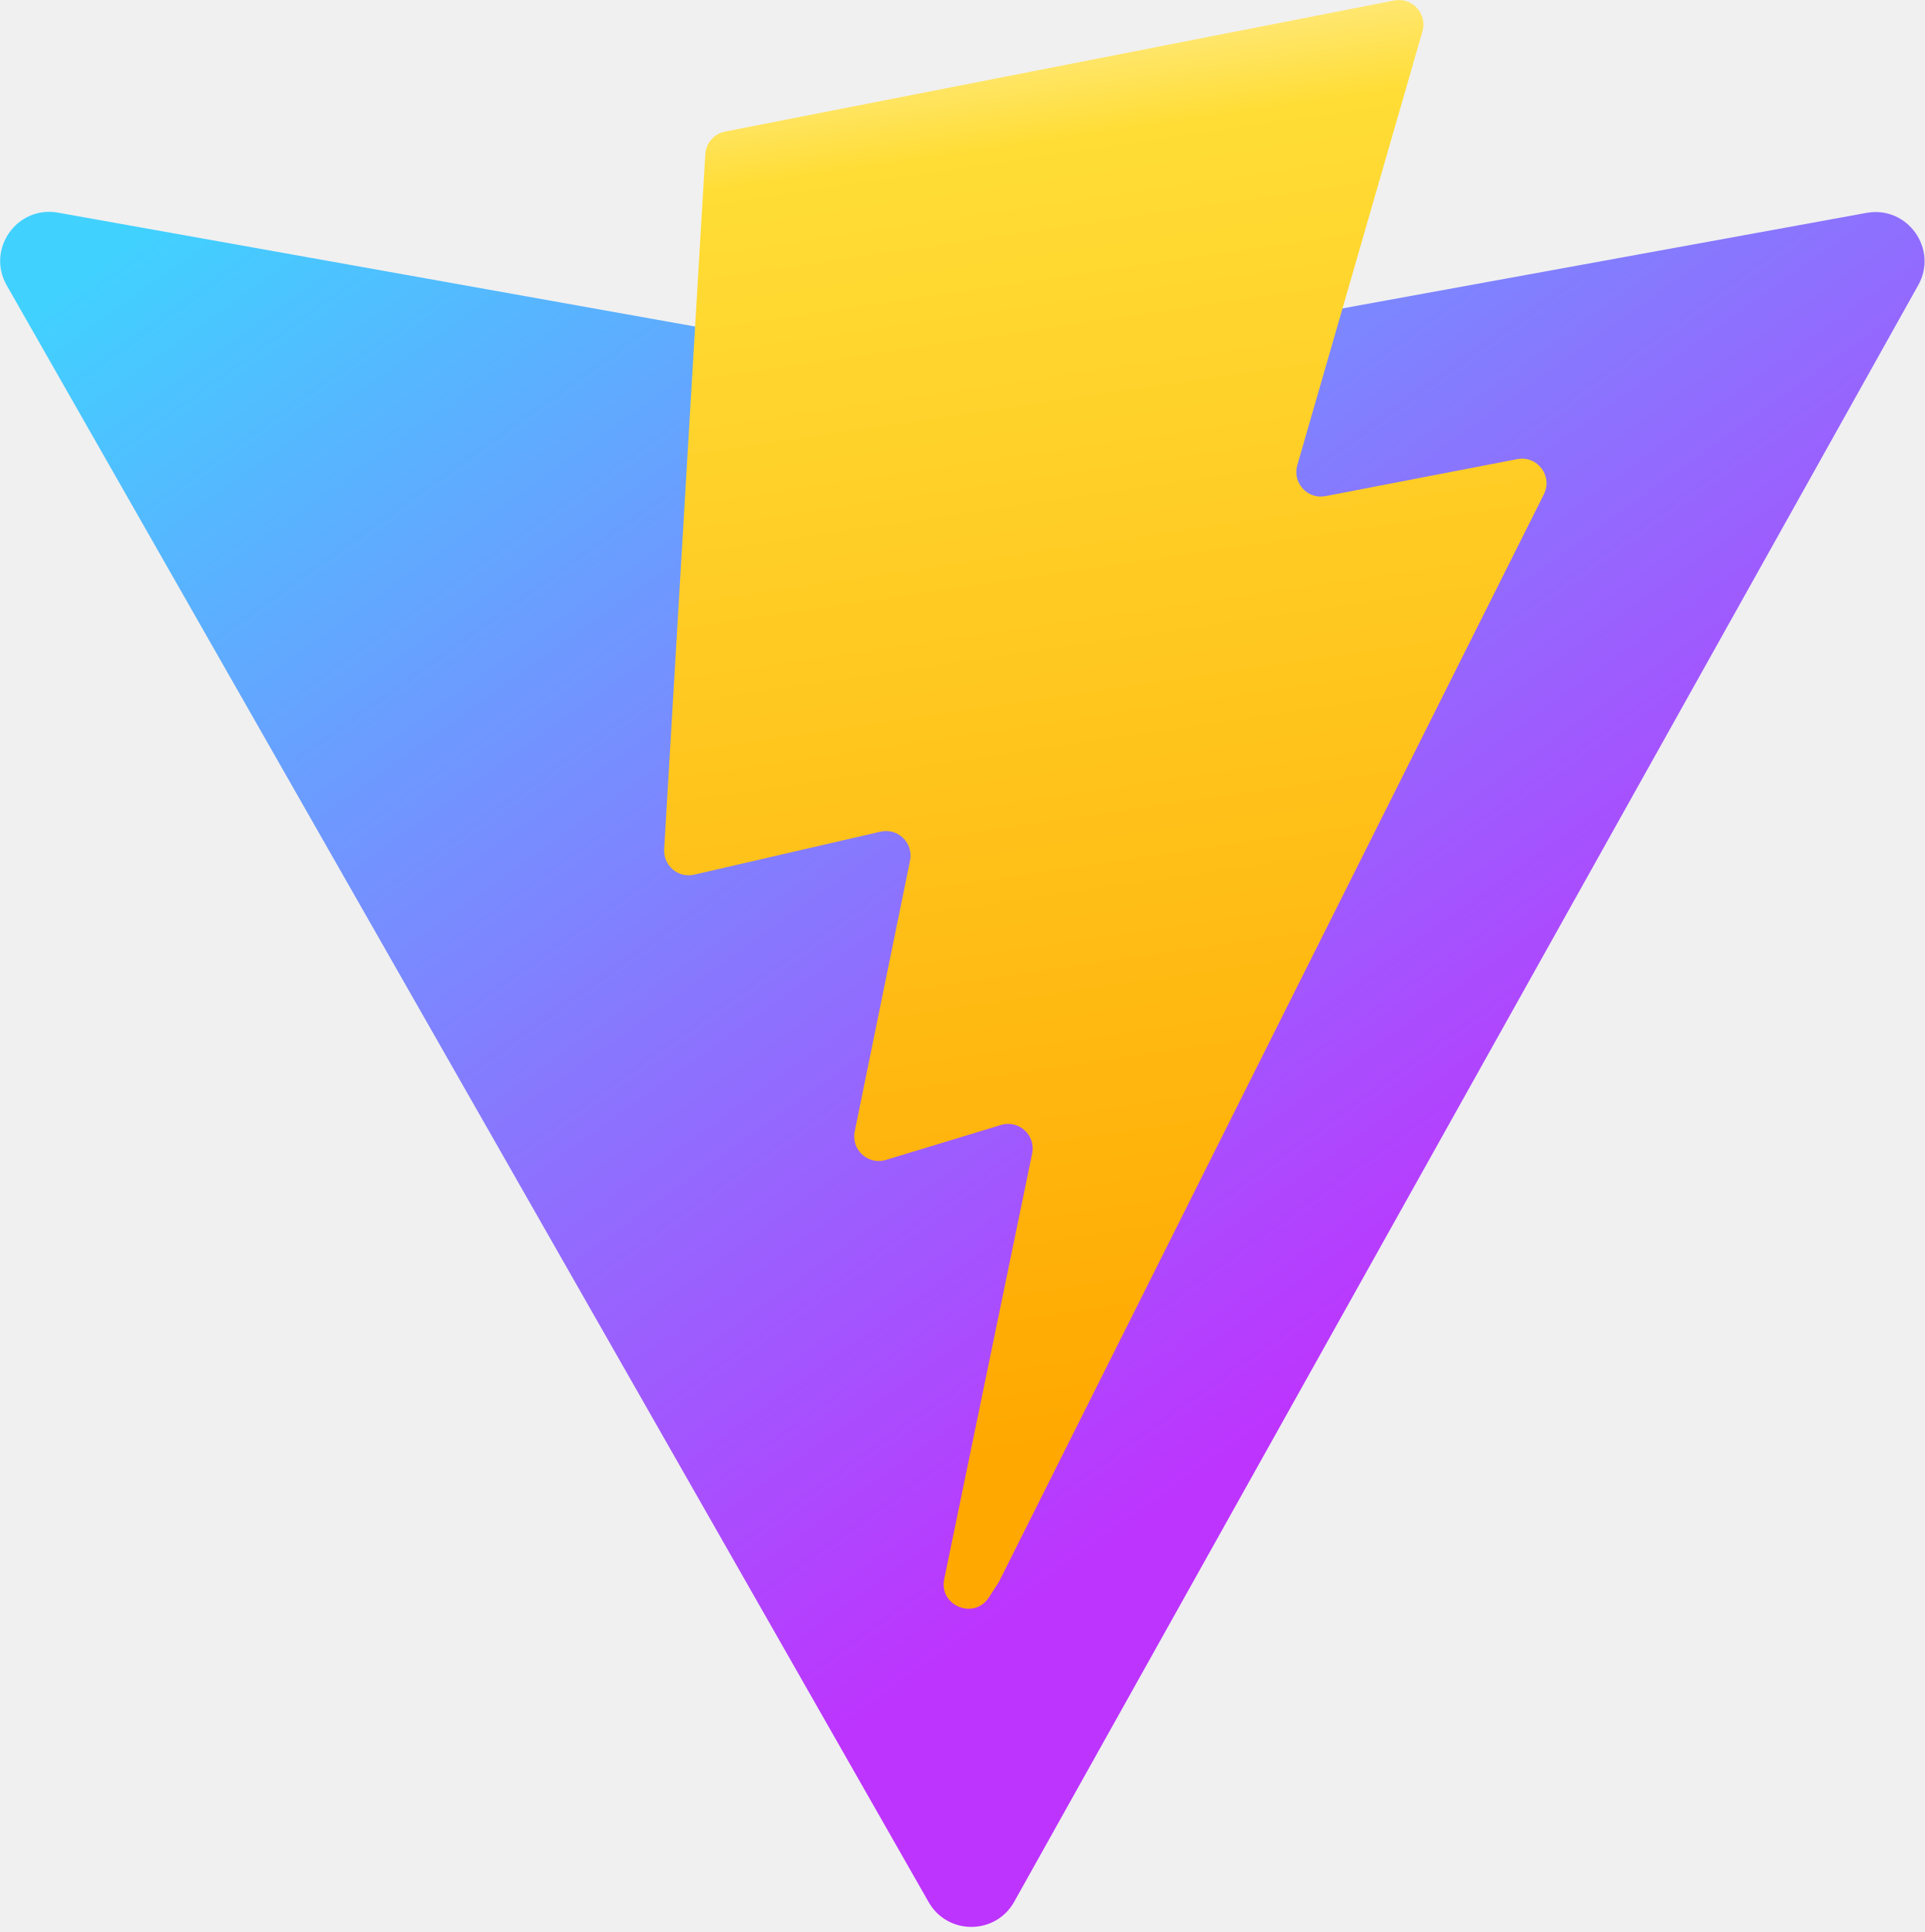
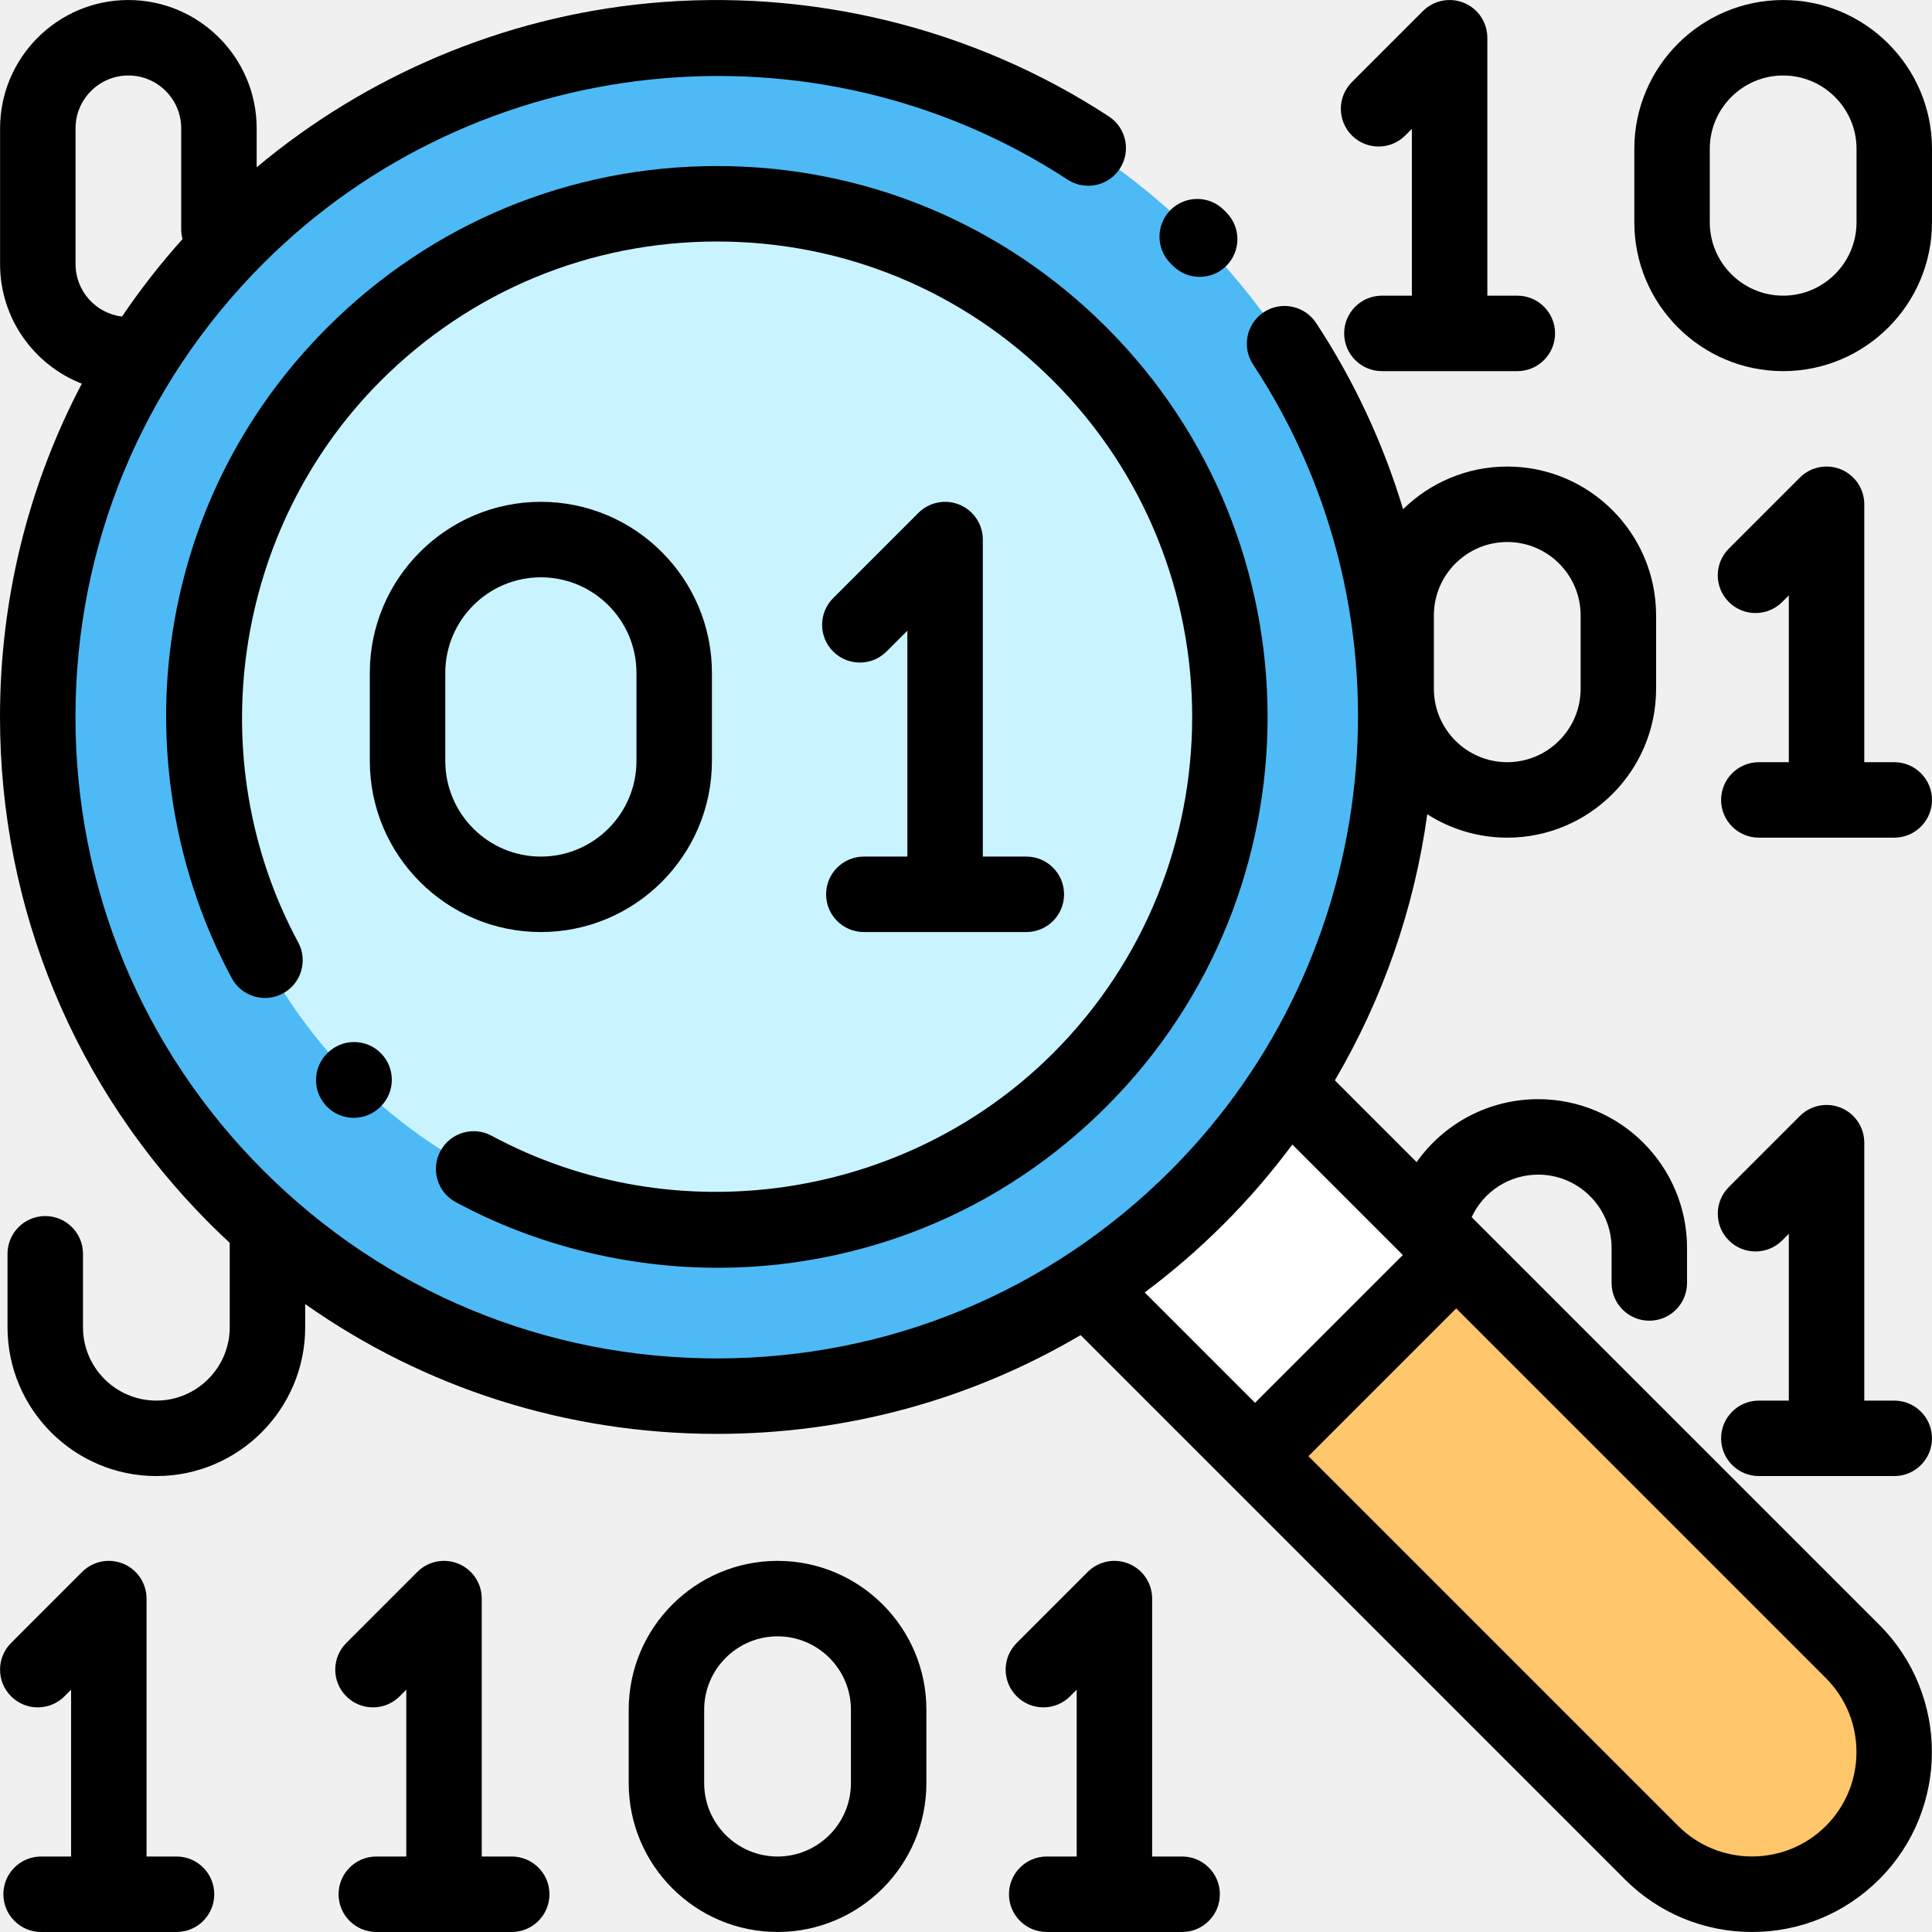
- <svg xmlns="http://www.w3.org/2000/svg" aria-hidden="true" role="img" class="iconify iconify--logos" width="31.88" height="32" preserveAspectRatio="xMidYMid meet" viewBox="0 0 256 257">
-   <defs>
-     <linearGradient id="IconifyId1813088fe1fbc01fb466" x1="-.828%" x2="57.636%" y1="7.652%" y2="78.411%">
-       <stop offset="0%" stop-color="#41D1FF" />
-       <stop offset="100%" stop-color="#BD34FE" />
-     </linearGradient>
-     <linearGradient id="IconifyId1813088fe1fbc01fb467" x1="43.376%" x2="50.316%" y1="2.242%" y2="89.03%">
-       <stop offset="0%" stop-color="#FFEA83" />
-       <stop offset="8.333%" stop-color="#FFDD35" />
-       <stop offset="100%" stop-color="#FFA800" />
-     </linearGradient>
-   </defs>
-   <path fill="url(#IconifyId1813088fe1fbc01fb466)" d="M255.153 37.938L134.897 252.976c-2.483 4.44-8.862 4.466-11.382.048L.875 37.958c-2.746-4.814 1.371-10.646 6.827-9.67l120.385 21.517a6.537 6.537 0 0 0 2.322-.004l117.867-21.483c5.438-.991 9.574 4.796 6.877 9.62Z" />
-   <path fill="url(#IconifyId1813088fe1fbc01fb467)" d="M185.432.063L96.44 17.501a3.268 3.268 0 0 0-2.634 3.014l-5.474 92.456a3.268 3.268 0 0 0 3.997 3.378l24.777-5.718c2.318-.535 4.413 1.507 3.936 3.838l-7.361 36.047c-.495 2.426 1.782 4.5 4.151 3.78l15.304-4.649c2.372-.72 4.652 1.36 4.15 3.788l-11.698 56.621c-.732 3.542 3.979 5.473 5.943 2.437l1.313-2.028l72.516-144.72c1.215-2.423-.88-5.186-3.54-4.672l-25.505 4.922c-2.396.462-4.435-1.77-3.759-4.114l16.646-57.705c.677-2.35-1.37-4.583-3.769-4.113Z" />
+ <svg xmlns="http://www.w3.org/2000/svg" version="1.1" id="Capa_1" x="0px" y="0px" viewBox="0 0 512.002 512.002" style="enable-background:new 0 0 512.002 512.002;" xml:space="preserve" width="512" height="512">
+   <path style="fill:#FFC66C;" d="M343.905,290.599l147.056,147.056c14.719,14.719,14.719,38.583,0,53.303l0,0  c-14.719,14.719-38.583,14.719-53.303,0L290.602,343.902L343.905,290.599z" />
+   <rect x="300.568" y="308.546" transform="matrix(0.7071 -0.7071 0.7071 0.7071 -140.1022 338.2533)" style="fill:#FFFFFF;" width="75.378" height="59.398" />
+   <path style="fill:#4DBAF6;" d="M369.995,189.999c0-99.412-80.585-179.997-179.997-179.997S10.001,90.586,10.001,189.999  s80.585,179.997,179.997,179.997S369.995,289.411,369.995,189.999z" />
+   <circle style="fill:#C9F3FF;" cx="189.997" cy="189.998" r="136.008" />
+   <path d="M120.773,318.581c21.208,11.428,45.297,17.394,69.456,17.394c6.679,0,13.364-0.456,19.993-1.379  c31.651-4.404,60.357-18.707,83.013-41.361c56.924-56.925,56.924-149.547,0-206.472c-27.575-27.576-64.238-42.761-103.235-42.761  c-38.995,0-75.663,15.188-103.236,42.761c-22.655,22.655-36.957,51.36-41.361,83.012c-4.26,30.61,1.428,62.377,16.014,89.447  c2.621,4.862,8.688,6.679,13.547,4.061c4.862-2.62,6.68-8.685,4.061-13.547c-26.173-48.573-17.174-109.774,21.884-148.83  c23.798-23.799,55.438-36.904,89.094-36.904c33.654,0,65.296,13.106,89.093,36.903c49.126,49.126,49.126,129.061,0,178.188  c-39.057,39.059-100.261,48.055-148.832,21.883c-4.861-2.618-10.926-0.802-13.547,4.061  C114.094,309.896,115.911,315.961,120.773,318.581z" />
+   <path d="M86.768,279.08l-0.088,0.088c-3.905,3.905-3.905,10.237,0,14.143c1.953,1.952,4.512,2.929,7.071,2.929  s5.118-0.977,7.071-2.929l0.088-0.088c3.905-3.905,3.905-10.237,0-14.143C97.004,275.176,90.674,275.176,86.768,279.08z" />
+   <path d="M310.808,70.4c1.956,1.983,4.536,2.977,7.118,2.977c2.537,0,5.075-0.959,7.023-2.881c3.932-3.879,3.974-10.21,0.095-14.142  l-0.698-0.703c-3.906-3.905-10.236-3.905-14.143,0c-3.905,3.905-3.905,10.237,0,14.143L310.808,70.4z" />
+   <path d="M390.006,322.557c3.185-6.862,10.028-11.267,17.636-11.267c10.723,0,19.445,8.723,19.445,19.445V340c0,5.522,4.478,10,10,10  s10-4.478,10-10v-9.265c0-21.75-17.695-39.444-39.444-39.444c-13.013,0-24.929,6.349-32.218,16.684l-21.673-21.673  c12.682-21.573,21.072-45.559,24.489-70.522c6.128,3.923,13.4,6.208,21.201,6.208c21.75,0,39.444-17.695,39.444-39.444v-19.459  c0-21.75-17.695-39.445-39.444-39.445c-10.74,0-20.487,4.32-27.607,11.307c-5.253-17.414-12.984-34.076-23.062-49.366  c-3.039-4.612-9.244-5.887-13.853-2.847c-4.611,3.039-5.886,9.241-2.847,13.853c44.138,66.969,34.94,156.808-21.87,213.618  c-32.108,32.109-74.799,49.793-120.205,49.793c-45.407,0-88.097-17.684-120.206-49.793S20,235.405,20,189.999  s17.684-88.097,49.793-120.206C126.399,13.183,216.03,3.851,282.92,47.6c4.622,3.023,10.82,1.727,13.843-2.895  c3.022-4.622,1.727-10.82-2.896-13.843C257.903,7.34,214.411-3.301,171.401,0.907c-38.038,3.72-74.173,18.992-103.381,43.43V34.005  c0-18.748-15.252-33.999-33.999-33.999S0.021,15.258,0.021,34.005v35.999c0,14.397,8.999,26.724,21.665,31.673  C7.519,128.594,0,158.716,0,189.999c0,50.749,19.765,98.461,55.65,134.348c1.715,1.715,3.465,3.381,5.232,5.021v22.362  c0,10.723-8.723,19.445-19.445,19.445s-19.445-8.723-19.445-19.445V332.27c0-5.522-4.478-10-10-10s-10,4.478-10,10v19.459  c0,21.75,17.695,39.444,39.444,39.444s39.444-17.695,39.444-39.444v-6.133c31.734,22.356,69.5,34.4,109.116,34.4  c34.44,0,67.478-9.113,96.375-26.181l144.212,144.212c9.008,9.008,20.984,13.969,33.723,13.969c12.74,0,24.716-4.961,33.723-13.969  c18.594-18.595,18.594-48.85,0-67.445L390.006,322.557z M379.994,163.085c0-10.723,8.724-19.446,19.446-19.446  c10.722,0,19.445,8.723,19.445,19.446v19.459c0,10.722-8.724,19.445-19.445,19.445c-10.723,0-19.446-8.723-19.446-19.445  L379.994,163.085L379.994,163.085z M20.021,70.005V34.005c0-7.72,6.28-14,14-14s14,6.28,14,14v26.75c0,0.9,0.13,1.767,0.353,2.596  c-5.849,6.524-11.202,13.386-16.04,20.542C25.408,83.054,20.021,77.152,20.021,70.005z M324.346,324.346  c6.581-6.58,12.633-13.617,18.136-21.029l29.281,29.28l-39.161,39.16l-29.244-29.244  C310.717,337.019,317.733,330.958,324.346,324.346z M483.89,483.886c-10.797,10.797-28.365,10.797-39.161,0l-97.985-97.985  l39.161-39.16l97.985,97.985C494.686,455.522,494.686,473.091,483.89,483.886z" />
+   <path d="M46.781,491.997h-7.944v-68.35c0-4.045-2.437-7.691-6.173-9.239c-3.737-1.546-8.039-0.692-10.898,2.168L2.94,435.402  c-3.905,3.905-3.905,10.237,0,14.143c3.906,3.904,10.236,3.904,14.143,0l1.755-1.755v44.207h-7.944c-5.522,0-10,4.478-10,10  c0,5.522,4.478,10,10,10h35.888c5.522,0,10-4.478,10-10C56.782,496.475,52.304,491.997,46.781,491.997z" />
+   <path d="M135.613,491.997h-7.944v-68.35c0-4.045-2.437-7.691-6.173-9.239c-3.736-1.546-8.038-0.692-10.898,2.168l-18.826,18.826  c-3.905,3.905-3.905,10.237,0,14.143c3.906,3.904,10.236,3.904,14.143,0l1.755-1.755v44.207h-7.944c-5.522,0-10,4.478-10,10  c0,5.522,4.478,10,10,10h35.888c5.522,0,10-4.478,10-10C145.614,496.475,141.136,491.997,135.613,491.997z" />
+   <path d="M313.277,491.997h-7.944v-68.35c0-4.045-2.437-7.691-6.173-9.239c-3.737-1.546-8.038-0.692-10.898,2.168l-18.826,18.826  c-3.905,3.905-3.905,10.237,0,14.143c3.906,3.904,10.236,3.904,14.143,0l1.755-1.755v44.207h-7.944c-5.522,0-10,4.478-10,10  c0,5.522,4.478,10,10,10h35.888c5.522,0,10-4.478,10-10C323.278,496.475,318.799,491.997,313.277,491.997z" />
+   <path d="M206.059,413.648c-21.75,0-39.444,17.695-39.444,39.444v19.46c0,21.75,17.695,39.444,39.444,39.444  s39.444-17.695,39.444-39.444v-19.459C245.505,431.343,227.809,413.648,206.059,413.648z M225.505,472.553  c0,10.723-8.723,19.445-19.445,19.445c-10.722,0-19.445-8.723-19.445-19.445v-19.46c0-10.723,8.723-19.445,19.445-19.445  c10.722,0,19.445,8.723,19.445,19.445V472.553z" />
+   <path d="M502,371.174h-7.944v-68.349c0-4.045-2.437-7.691-6.173-9.239c-3.737-1.545-8.038-0.692-10.898,2.168L458.16,314.58  c-3.905,3.905-3.905,10.237,0,14.143c3.906,3.904,10.236,3.904,14.143,0l1.755-1.755v44.206h-7.944c-5.522,0-10,4.478-10,10  s4.478,10,10,10h35.888c5.522,0,10-4.478,10-10S507.522,371.174,502,371.174z" />
+   <path d="M372.409,35.902l1.755-1.755v44.207h-7.944c-5.522,0-10,4.477-10,10c0,5.523,4.478,10,10,10h35.888c5.522,0,10-4.477,10-10  c0-5.523-4.478-10-10-10h-7.944V10.006c0-4.044-2.437-7.691-6.173-9.239c-3.738-1.549-8.039-0.691-10.898,2.167l-18.826,18.826  c-3.905,3.905-3.905,10.237,0,14.143C362.174,39.807,368.504,39.807,372.409,35.902z" />
+   <path d="M472.555,0.006c-21.75,0-39.444,17.695-39.444,39.445V58.91c0,21.75,17.695,39.444,39.444,39.444  c21.75,0,39.444-17.695,39.444-39.444V39.45C512,17.701,494.304,0.006,472.555,0.006z M492,58.91  c0,10.722-8.723,19.445-19.445,19.445c-10.722,0-19.445-8.723-19.445-19.445V39.45c0-10.723,8.723-19.446,19.445-19.446  c10.722,0,19.445,8.723,19.445,19.446V58.91z" />
+   <path d="M502,201.988h-7.944v-68.35c0-4.044-2.437-7.691-6.173-9.239c-3.737-1.548-8.038-0.692-10.898,2.167l-18.826,18.826  c-3.905,3.905-3.905,10.237,0,14.143c3.906,3.905,10.236,3.905,14.143,0l1.755-1.755v44.207h-7.944c-5.522,0-10,4.477-10,10  c0,5.523,4.478,10,10,10h35.888c5.522,0,10-4.477,10-10C512.002,206.464,507.522,201.988,502,201.988z" />
+   <path d="M254.285,133.754c-3.737-1.548-8.039-0.691-10.898,2.168l-22.589,22.59c-3.905,3.905-3.905,10.237,0,14.142  c3.906,3.905,10.236,3.905,14.143,0l5.518-5.518v59.87h-11.531c-5.522,0-10,4.477-10,10c0,5.523,4.478,10,10,10h43.062  c5.522,0,10-4.477,10-10c0-5.523-4.478-10-10-10h-11.532v-84.013C260.457,138.947,258.02,135.301,254.285,133.754z" />
+   <path d="M143.338,247.004c24.996,0,45.331-20.336,45.331-45.331v-23.35c0-24.996-20.336-45.331-45.331-45.331  s-45.331,20.336-45.331,45.331v23.35C98.007,226.669,118.343,247.004,143.338,247.004z M118.007,178.324  c0-13.968,11.364-25.332,25.332-25.332s25.332,11.364,25.332,25.332v23.35c0,13.968-11.364,25.332-25.332,25.332  s-25.332-11.364-25.332-25.332V178.324z" />
+   <g>
+ </g>
+   <g>
+ </g>
+   <g>
+ </g>
+   <g>
+ </g>
+   <g>
+ </g>
+   <g>
+ </g>
+   <g>
+ </g>
+   <g>
+ </g>
+   <g>
+ </g>
+   <g>
+ </g>
+   <g>
+ </g>
+   <g>
+ </g>
+   <g>
+ </g>
+   <g>
+ </g>
+   <g>
+ </g>
</svg>
